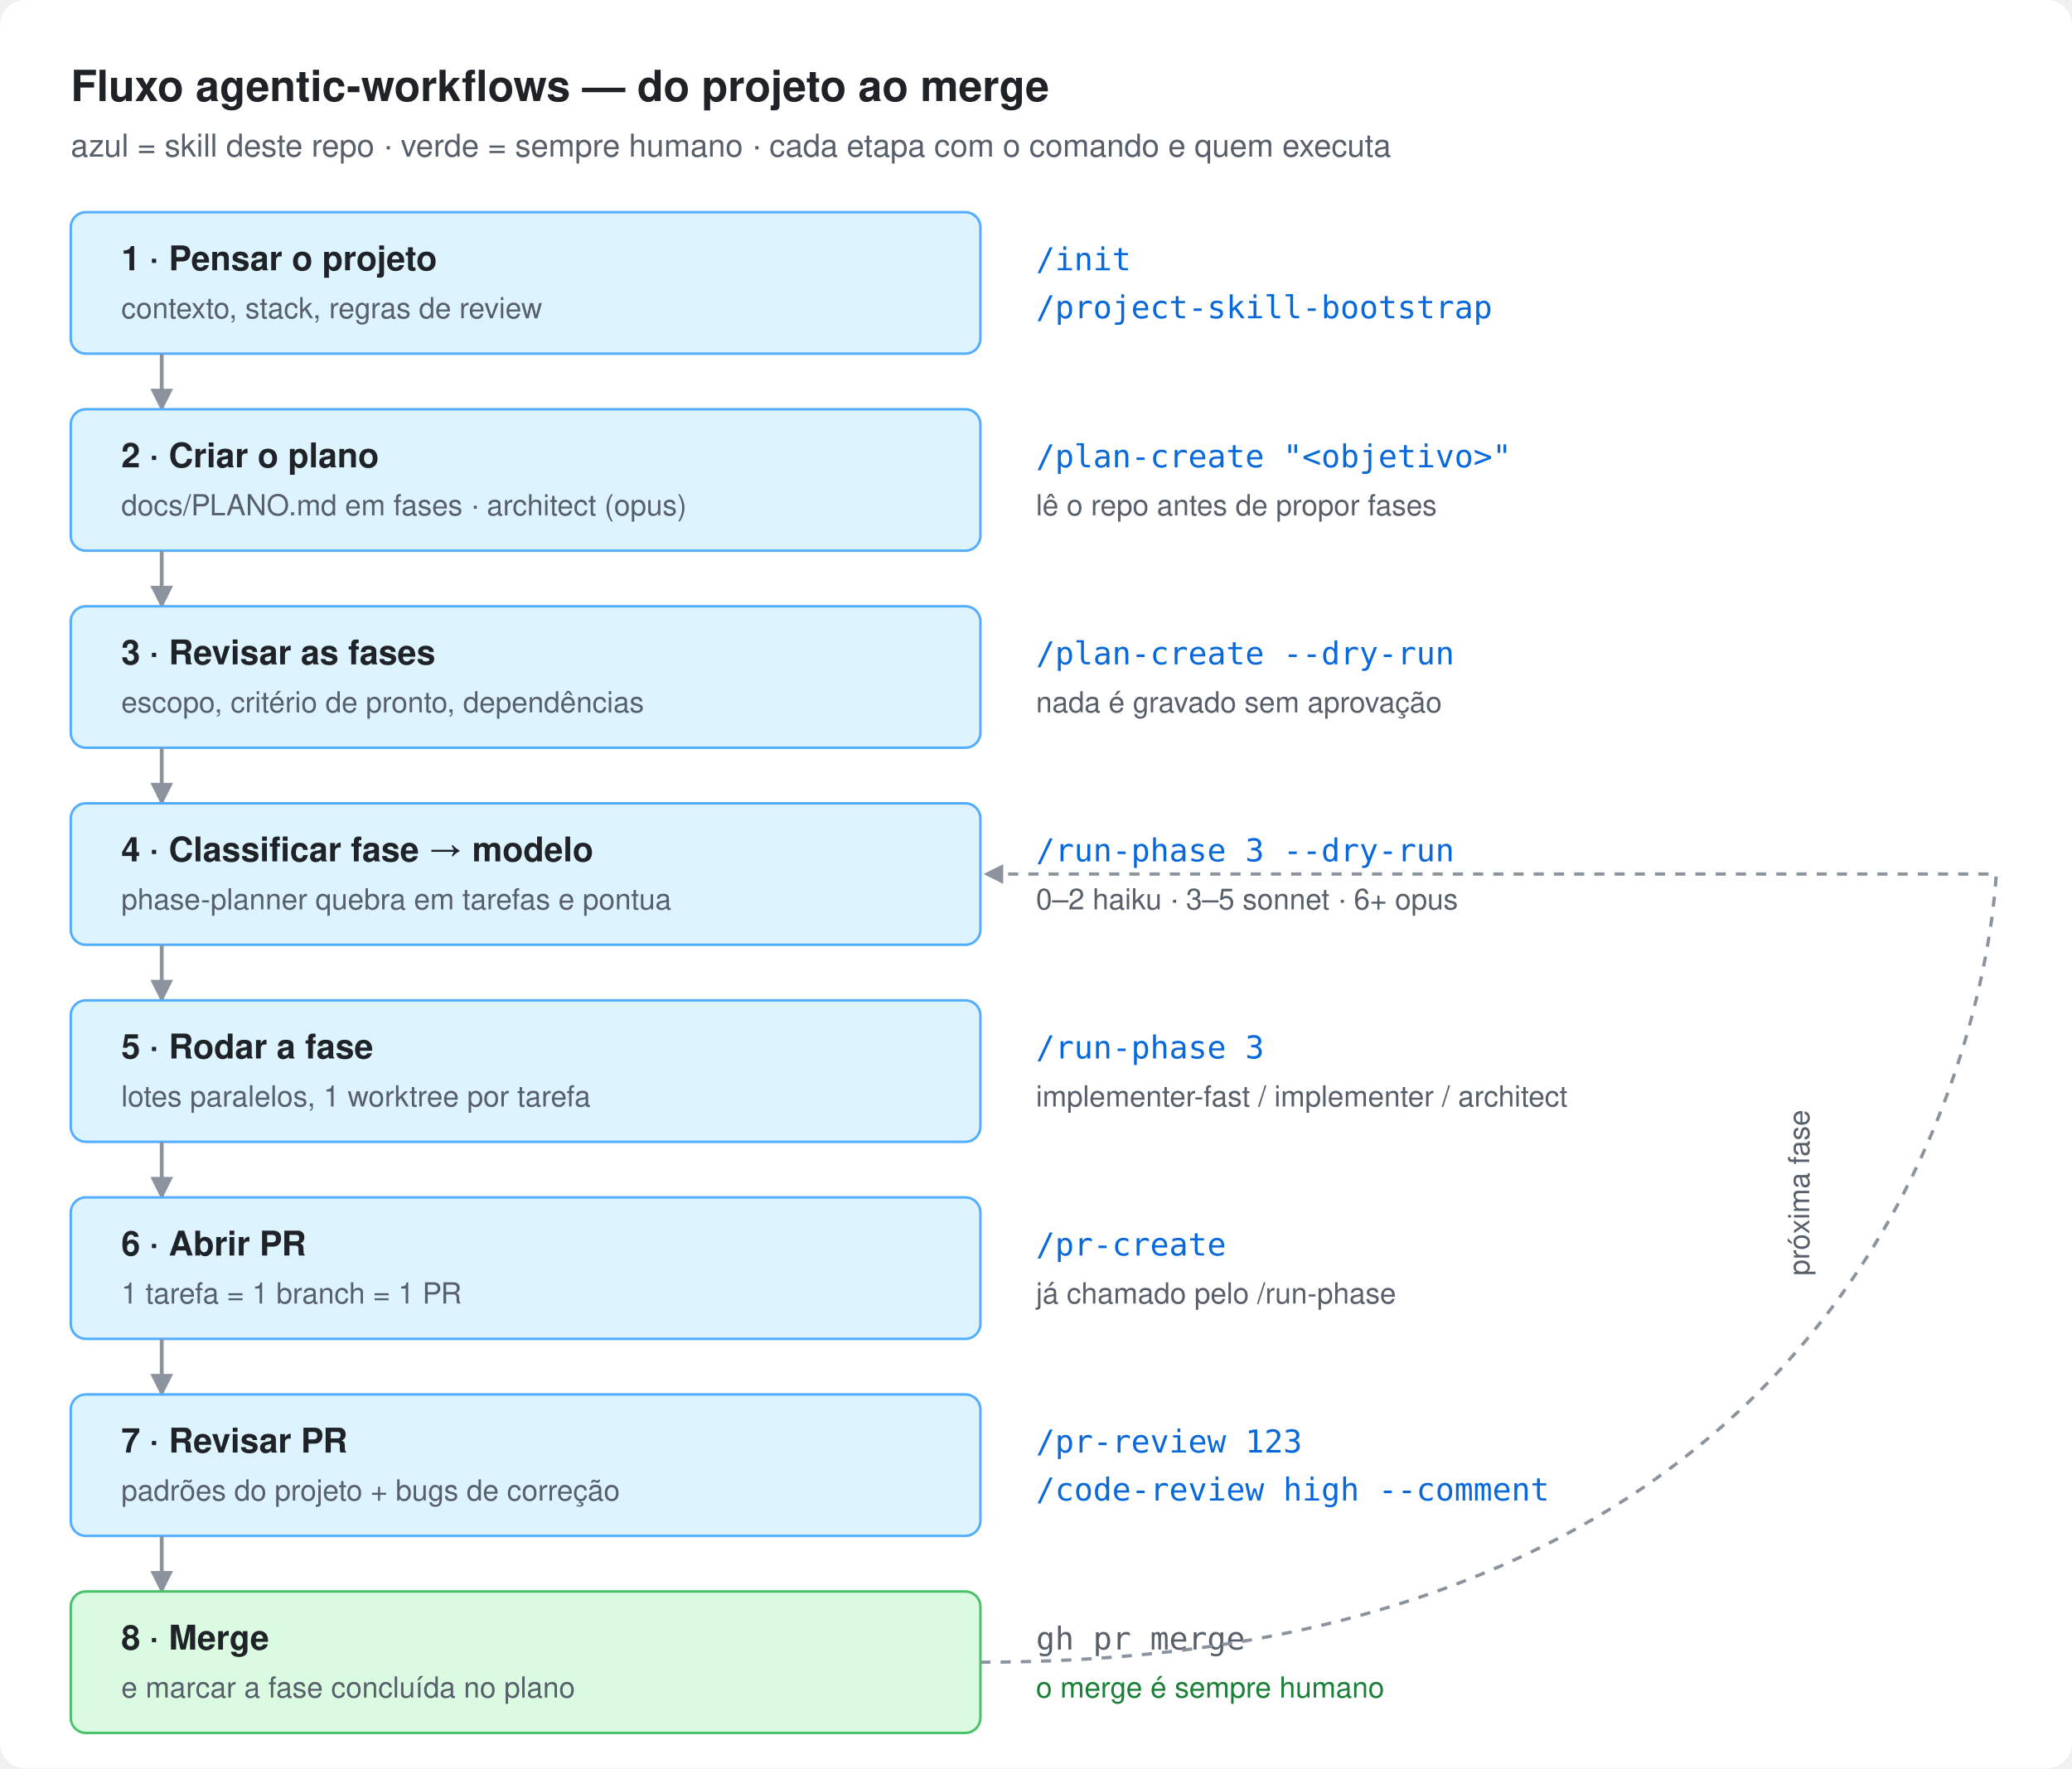
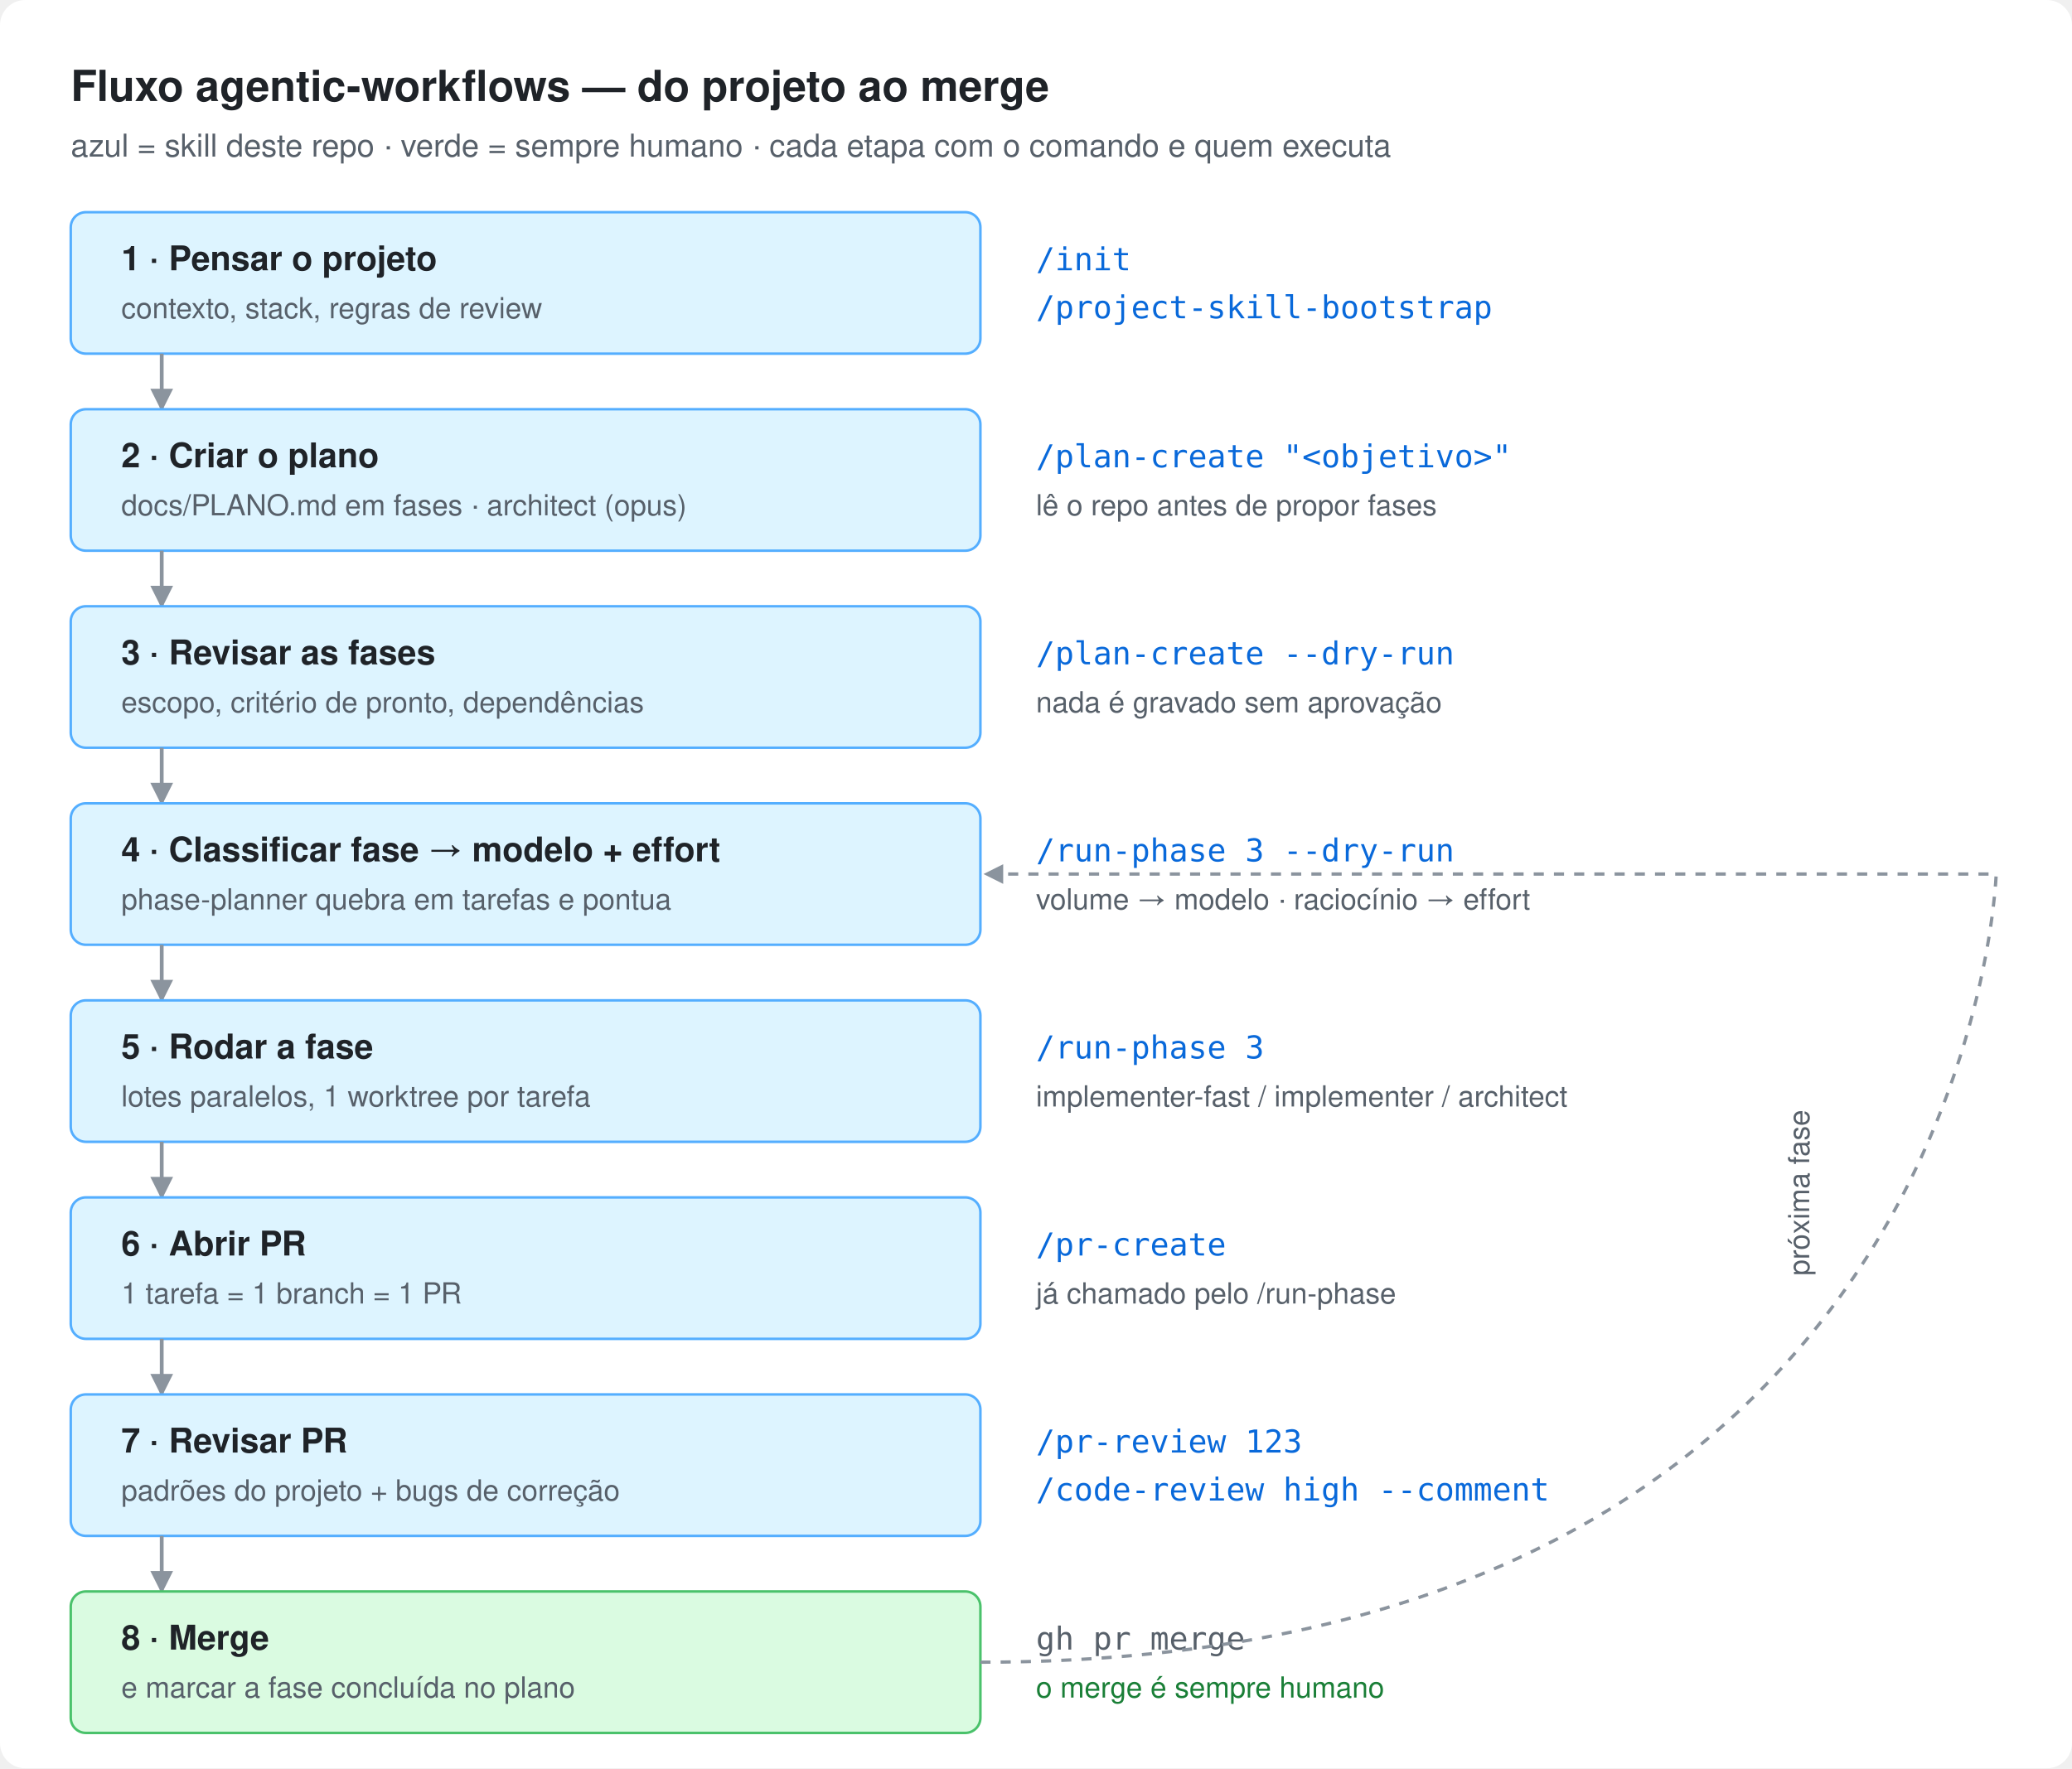
<svg xmlns="http://www.w3.org/2000/svg" width="820" height="700" viewBox="0 0 820 700" font-family="-apple-system, BlinkMacSystemFont, 'Segoe UI', Helvetica, Arial, sans-serif">
  <defs>
    <marker id="arw" viewBox="0 0 10 10" refX="9" refY="5" markerWidth="6" markerHeight="6" orient="auto-start-reverse">
      <path d="M 0 0 L 10 5 L 0 10 z" fill="#8b949e" />
    </marker>
  </defs>
  <rect x="0" y="0" width="820" height="700" rx="10" fill="#ffffff" />
  <text x="28" y="40" font-size="17" font-weight="700" fill="#1f2328">Fluxo agentic-workflows — do projeto ao merge</text>
  <text x="28" y="62" font-size="12.5" fill="#57606a">azul = skill deste repo · verde = sempre humano · cada etapa com o comando e quem executa</text>
  <g>
    <rect x="28" y="84" width="360" height="56" rx="6" fill="#ddf4ff" stroke="#54aeff" />
    <text x="48" y="107" font-size="13.5" font-weight="600" fill="#1f2328">1 · Pensar o projeto</text>
    <text x="48" y="126" font-size="11.5" fill="#57606a">contexto, stack, regras de review</text>
  </g>
  <text x="410" y="107" font-size="12.5" font-family="ui-monospace, SFMono-Regular, Menlo, monospace" fill="#0969da">/init</text>
  <text x="410" y="126" font-size="12.5" font-family="ui-monospace, SFMono-Regular, Menlo, monospace" fill="#0969da">/project-skill-bootstrap</text>
  <line x1="64" y1="140" x2="64" y2="162" stroke="#8b949e" stroke-width="1.5" marker-end="url(#arw)" />
  <g>
    <rect x="28" y="162" width="360" height="56" rx="6" fill="#ddf4ff" stroke="#54aeff" />
    <text x="48" y="185" font-size="13.5" font-weight="600" fill="#1f2328">2 · Criar o plano</text>
    <text x="48" y="204" font-size="11.5" fill="#57606a">docs/PLANO.md em fases · architect (opus)</text>
  </g>
  <text x="410" y="185" font-size="12.5" font-family="ui-monospace, SFMono-Regular, Menlo, monospace" fill="#0969da">/plan-create "&lt;objetivo&gt;"</text>
  <text x="410" y="204" font-size="11.5" fill="#57606a">lê o repo antes de propor fases</text>
  <line x1="64" y1="218" x2="64" y2="240" stroke="#8b949e" stroke-width="1.5" marker-end="url(#arw)" />
  <g>
    <rect x="28" y="240" width="360" height="56" rx="6" fill="#ddf4ff" stroke="#54aeff" />
    <text x="48" y="263" font-size="13.5" font-weight="600" fill="#1f2328">3 · Revisar as fases</text>
    <text x="48" y="282" font-size="11.5" fill="#57606a">escopo, critério de pronto, dependências</text>
  </g>
  <text x="410" y="263" font-size="12.5" font-family="ui-monospace, SFMono-Regular, Menlo, monospace" fill="#0969da">/plan-create --dry-run</text>
  <text x="410" y="282" font-size="11.5" fill="#57606a">nada é gravado sem aprovação</text>
  <line x1="64" y1="296" x2="64" y2="318" stroke="#8b949e" stroke-width="1.5" marker-end="url(#arw)" />
  <g>
    <rect x="28" y="318" width="360" height="56" rx="6" fill="#ddf4ff" stroke="#54aeff" />
-     <text x="48" y="341" font-size="13.5" font-weight="600" fill="#1f2328">4 · Classificar fase → modelo</text>
+     <text x="48" y="341" font-size="13.5" font-weight="600" fill="#1f2328">4 · Classificar fase → modelo + effort</text>
    <text x="48" y="360" font-size="11.5" fill="#57606a">phase-planner quebra em tarefas e pontua</text>
  </g>
  <text x="410" y="341" font-size="12.5" font-family="ui-monospace, SFMono-Regular, Menlo, monospace" fill="#0969da">/run-phase 3 --dry-run</text>
-   <text x="410" y="360" font-size="11.5" fill="#57606a">0–2 haiku · 3–5 sonnet · 6+ opus</text>
+   <text x="410" y="360" font-size="11.5" fill="#57606a">volume → modelo · raciocínio → effort</text>
  <line x1="64" y1="374" x2="64" y2="396" stroke="#8b949e" stroke-width="1.5" marker-end="url(#arw)" />
  <g>
    <rect x="28" y="396" width="360" height="56" rx="6" fill="#ddf4ff" stroke="#54aeff" />
    <text x="48" y="419" font-size="13.5" font-weight="600" fill="#1f2328">5 · Rodar a fase</text>
    <text x="48" y="438" font-size="11.5" fill="#57606a">lotes paralelos, 1 worktree por tarefa</text>
  </g>
  <text x="410" y="419" font-size="12.5" font-family="ui-monospace, SFMono-Regular, Menlo, monospace" fill="#0969da">/run-phase 3</text>
  <text x="410" y="438" font-size="11.5" fill="#57606a">implementer-fast / implementer / architect</text>
  <line x1="64" y1="452" x2="64" y2="474" stroke="#8b949e" stroke-width="1.5" marker-end="url(#arw)" />
  <g>
    <rect x="28" y="474" width="360" height="56" rx="6" fill="#ddf4ff" stroke="#54aeff" />
    <text x="48" y="497" font-size="13.5" font-weight="600" fill="#1f2328">6 · Abrir PR</text>
    <text x="48" y="516" font-size="11.5" fill="#57606a">1 tarefa = 1 branch = 1 PR</text>
  </g>
  <text x="410" y="497" font-size="12.5" font-family="ui-monospace, SFMono-Regular, Menlo, monospace" fill="#0969da">/pr-create</text>
  <text x="410" y="516" font-size="11.5" fill="#57606a">já chamado pelo /run-phase</text>
  <line x1="64" y1="530" x2="64" y2="552" stroke="#8b949e" stroke-width="1.5" marker-end="url(#arw)" />
  <g>
    <rect x="28" y="552" width="360" height="56" rx="6" fill="#ddf4ff" stroke="#54aeff" />
    <text x="48" y="575" font-size="13.5" font-weight="600" fill="#1f2328">7 · Revisar PR</text>
    <text x="48" y="594" font-size="11.5" fill="#57606a">padrões do projeto + bugs de correção</text>
  </g>
  <text x="410" y="575" font-size="12.5" font-family="ui-monospace, SFMono-Regular, Menlo, monospace" fill="#0969da">/pr-review 123</text>
  <text x="410" y="594" font-size="12.5" font-family="ui-monospace, SFMono-Regular, Menlo, monospace" fill="#0969da">/code-review high --comment</text>
  <line x1="64" y1="608" x2="64" y2="630" stroke="#8b949e" stroke-width="1.5" marker-end="url(#arw)" />
  <g>
    <rect x="28" y="630" width="360" height="56" rx="6" fill="#dafbe1" stroke="#4ac26b" />
    <text x="48" y="653" font-size="13.5" font-weight="600" fill="#1f2328">8 · Merge</text>
    <text x="48" y="672" font-size="11.5" fill="#57606a">e marcar a fase concluída no plano</text>
  </g>
  <text x="410" y="653" font-size="12.5" font-family="ui-monospace, SFMono-Regular, Menlo, monospace" fill="#57606a">gh pr merge</text>
  <text x="410" y="672" font-size="11.5" fill="#1a7f37">o merge é sempre humano</text>
  <path d="M 388 658 C 780 658 790 346 790 346 C 790 346 600 346 390 346" fill="none" stroke="#8b949e" stroke-width="1.3" stroke-dasharray="4 4" marker-end="url(#arw)" />
  <text x="716" y="505" font-size="11.5" fill="#57606a" transform="rotate(-90 716 505)">próxima fase</text>
</svg>
